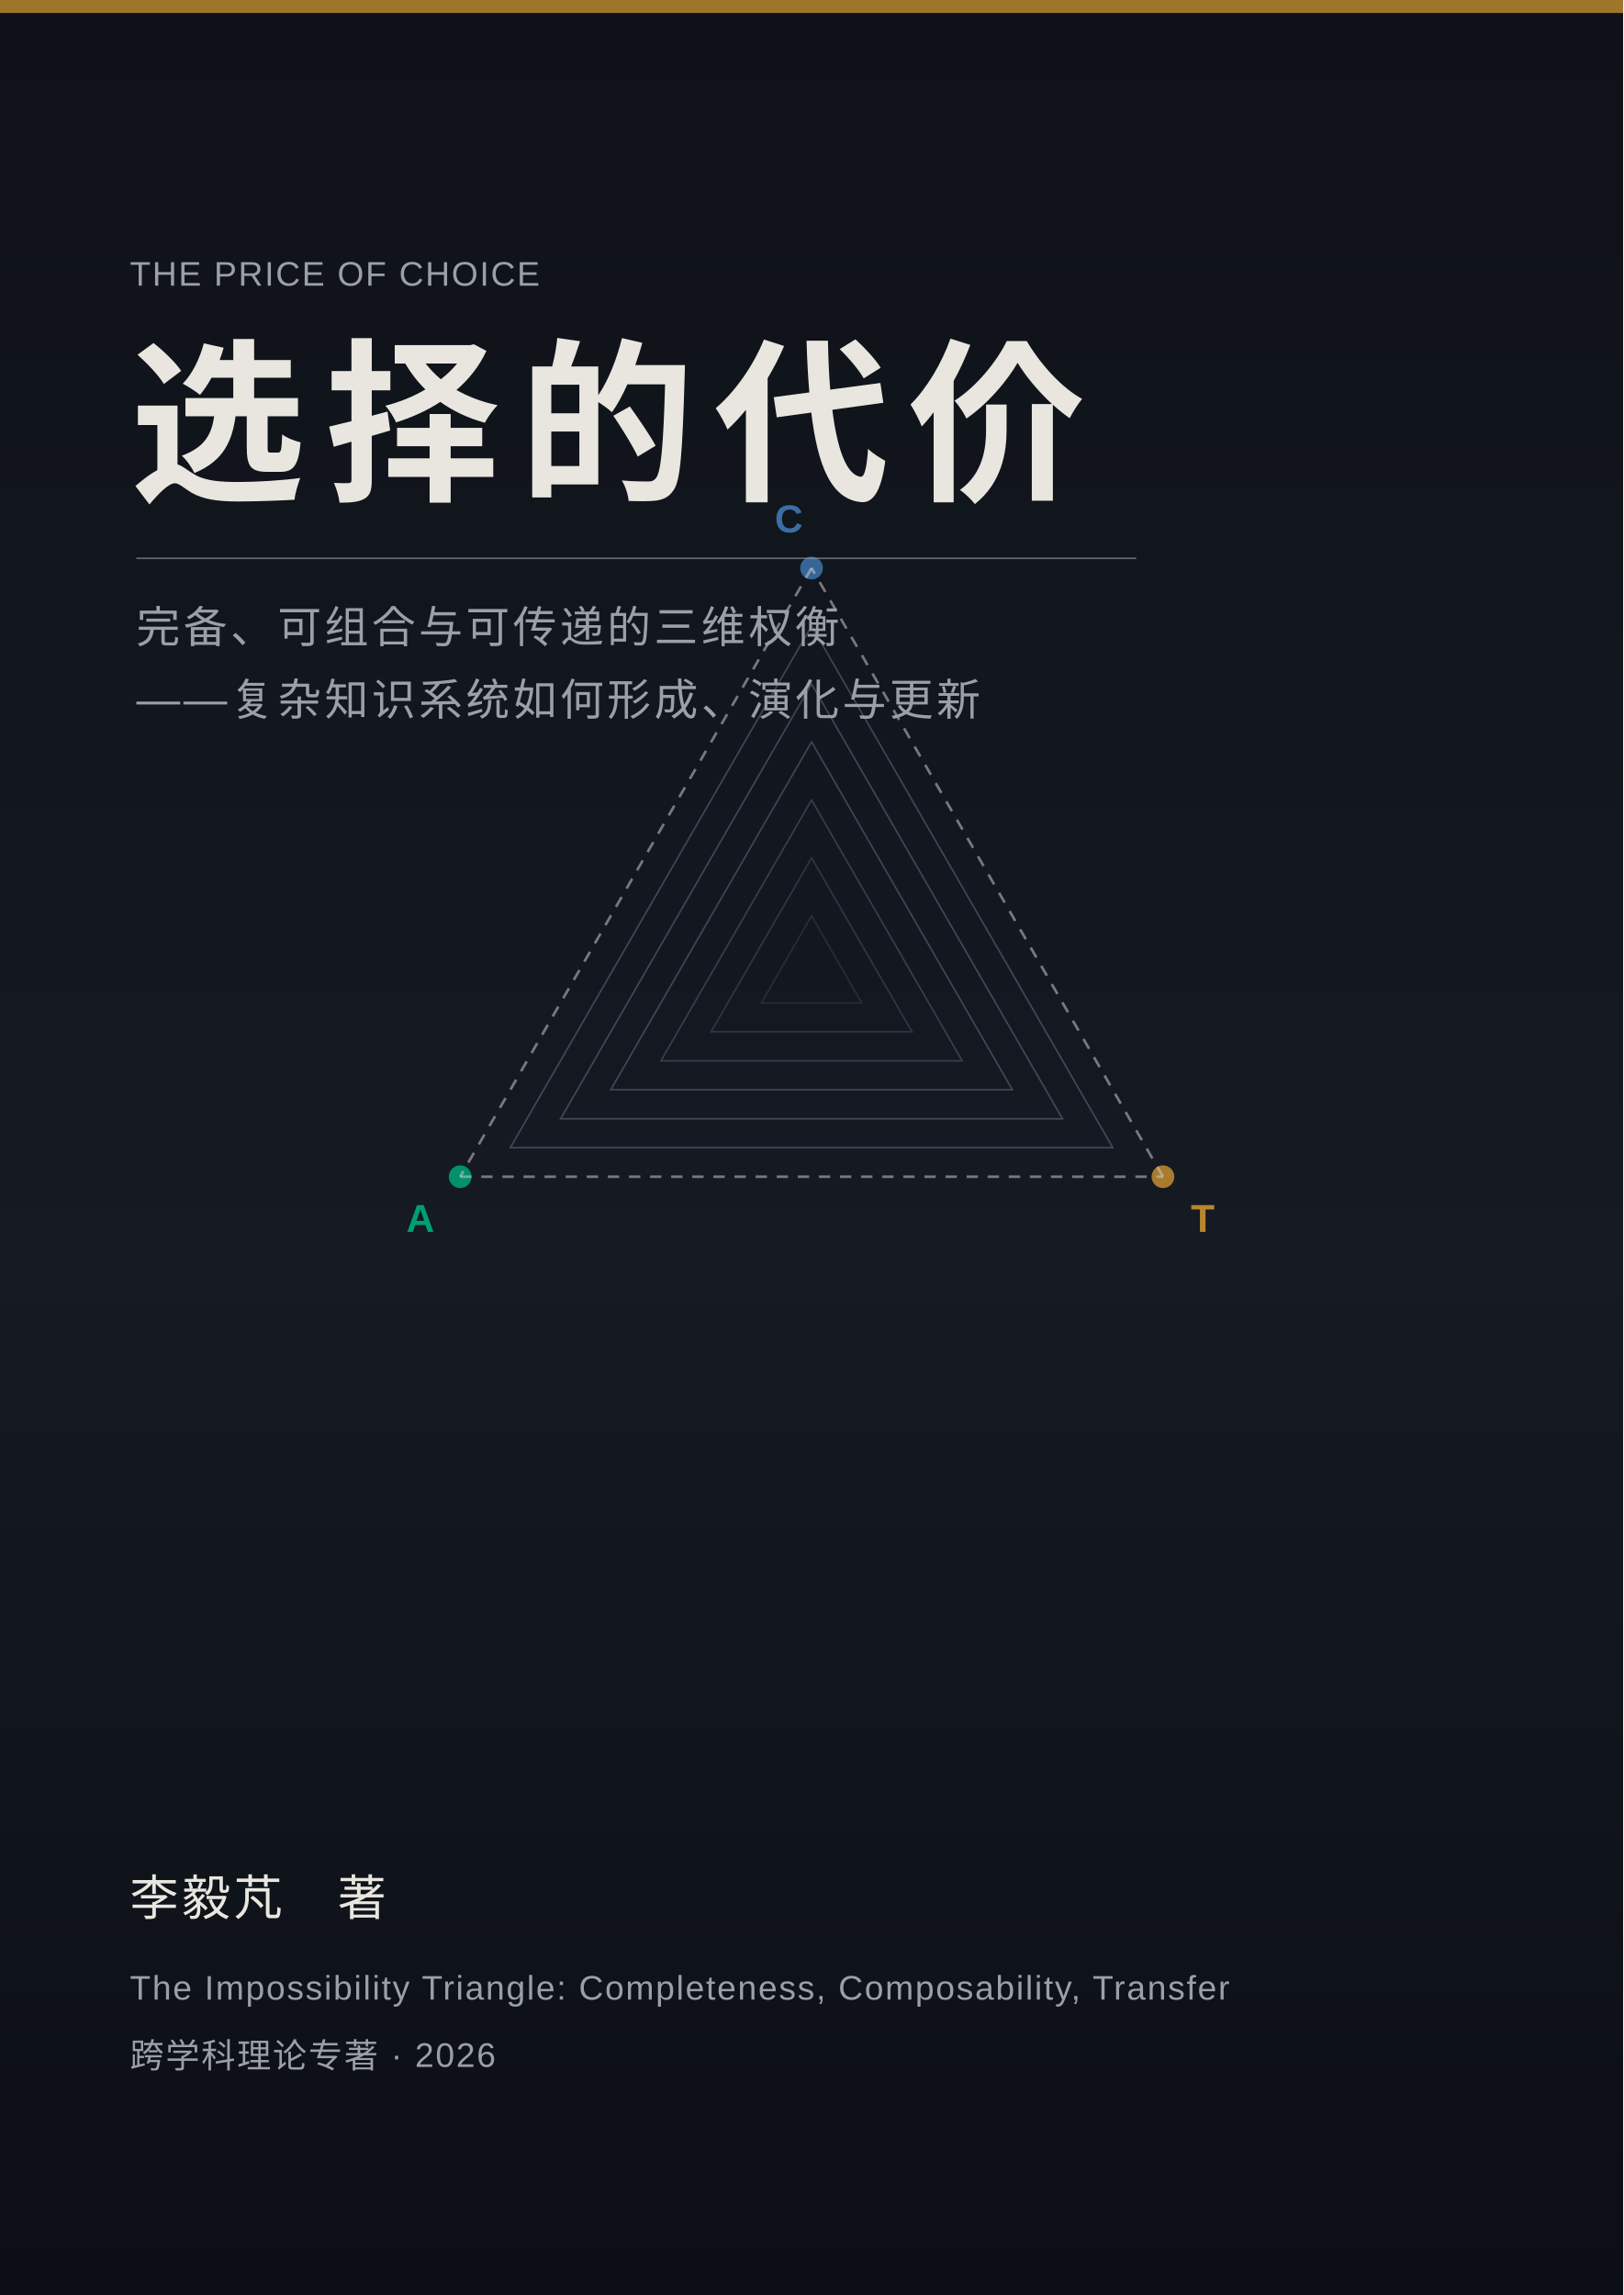
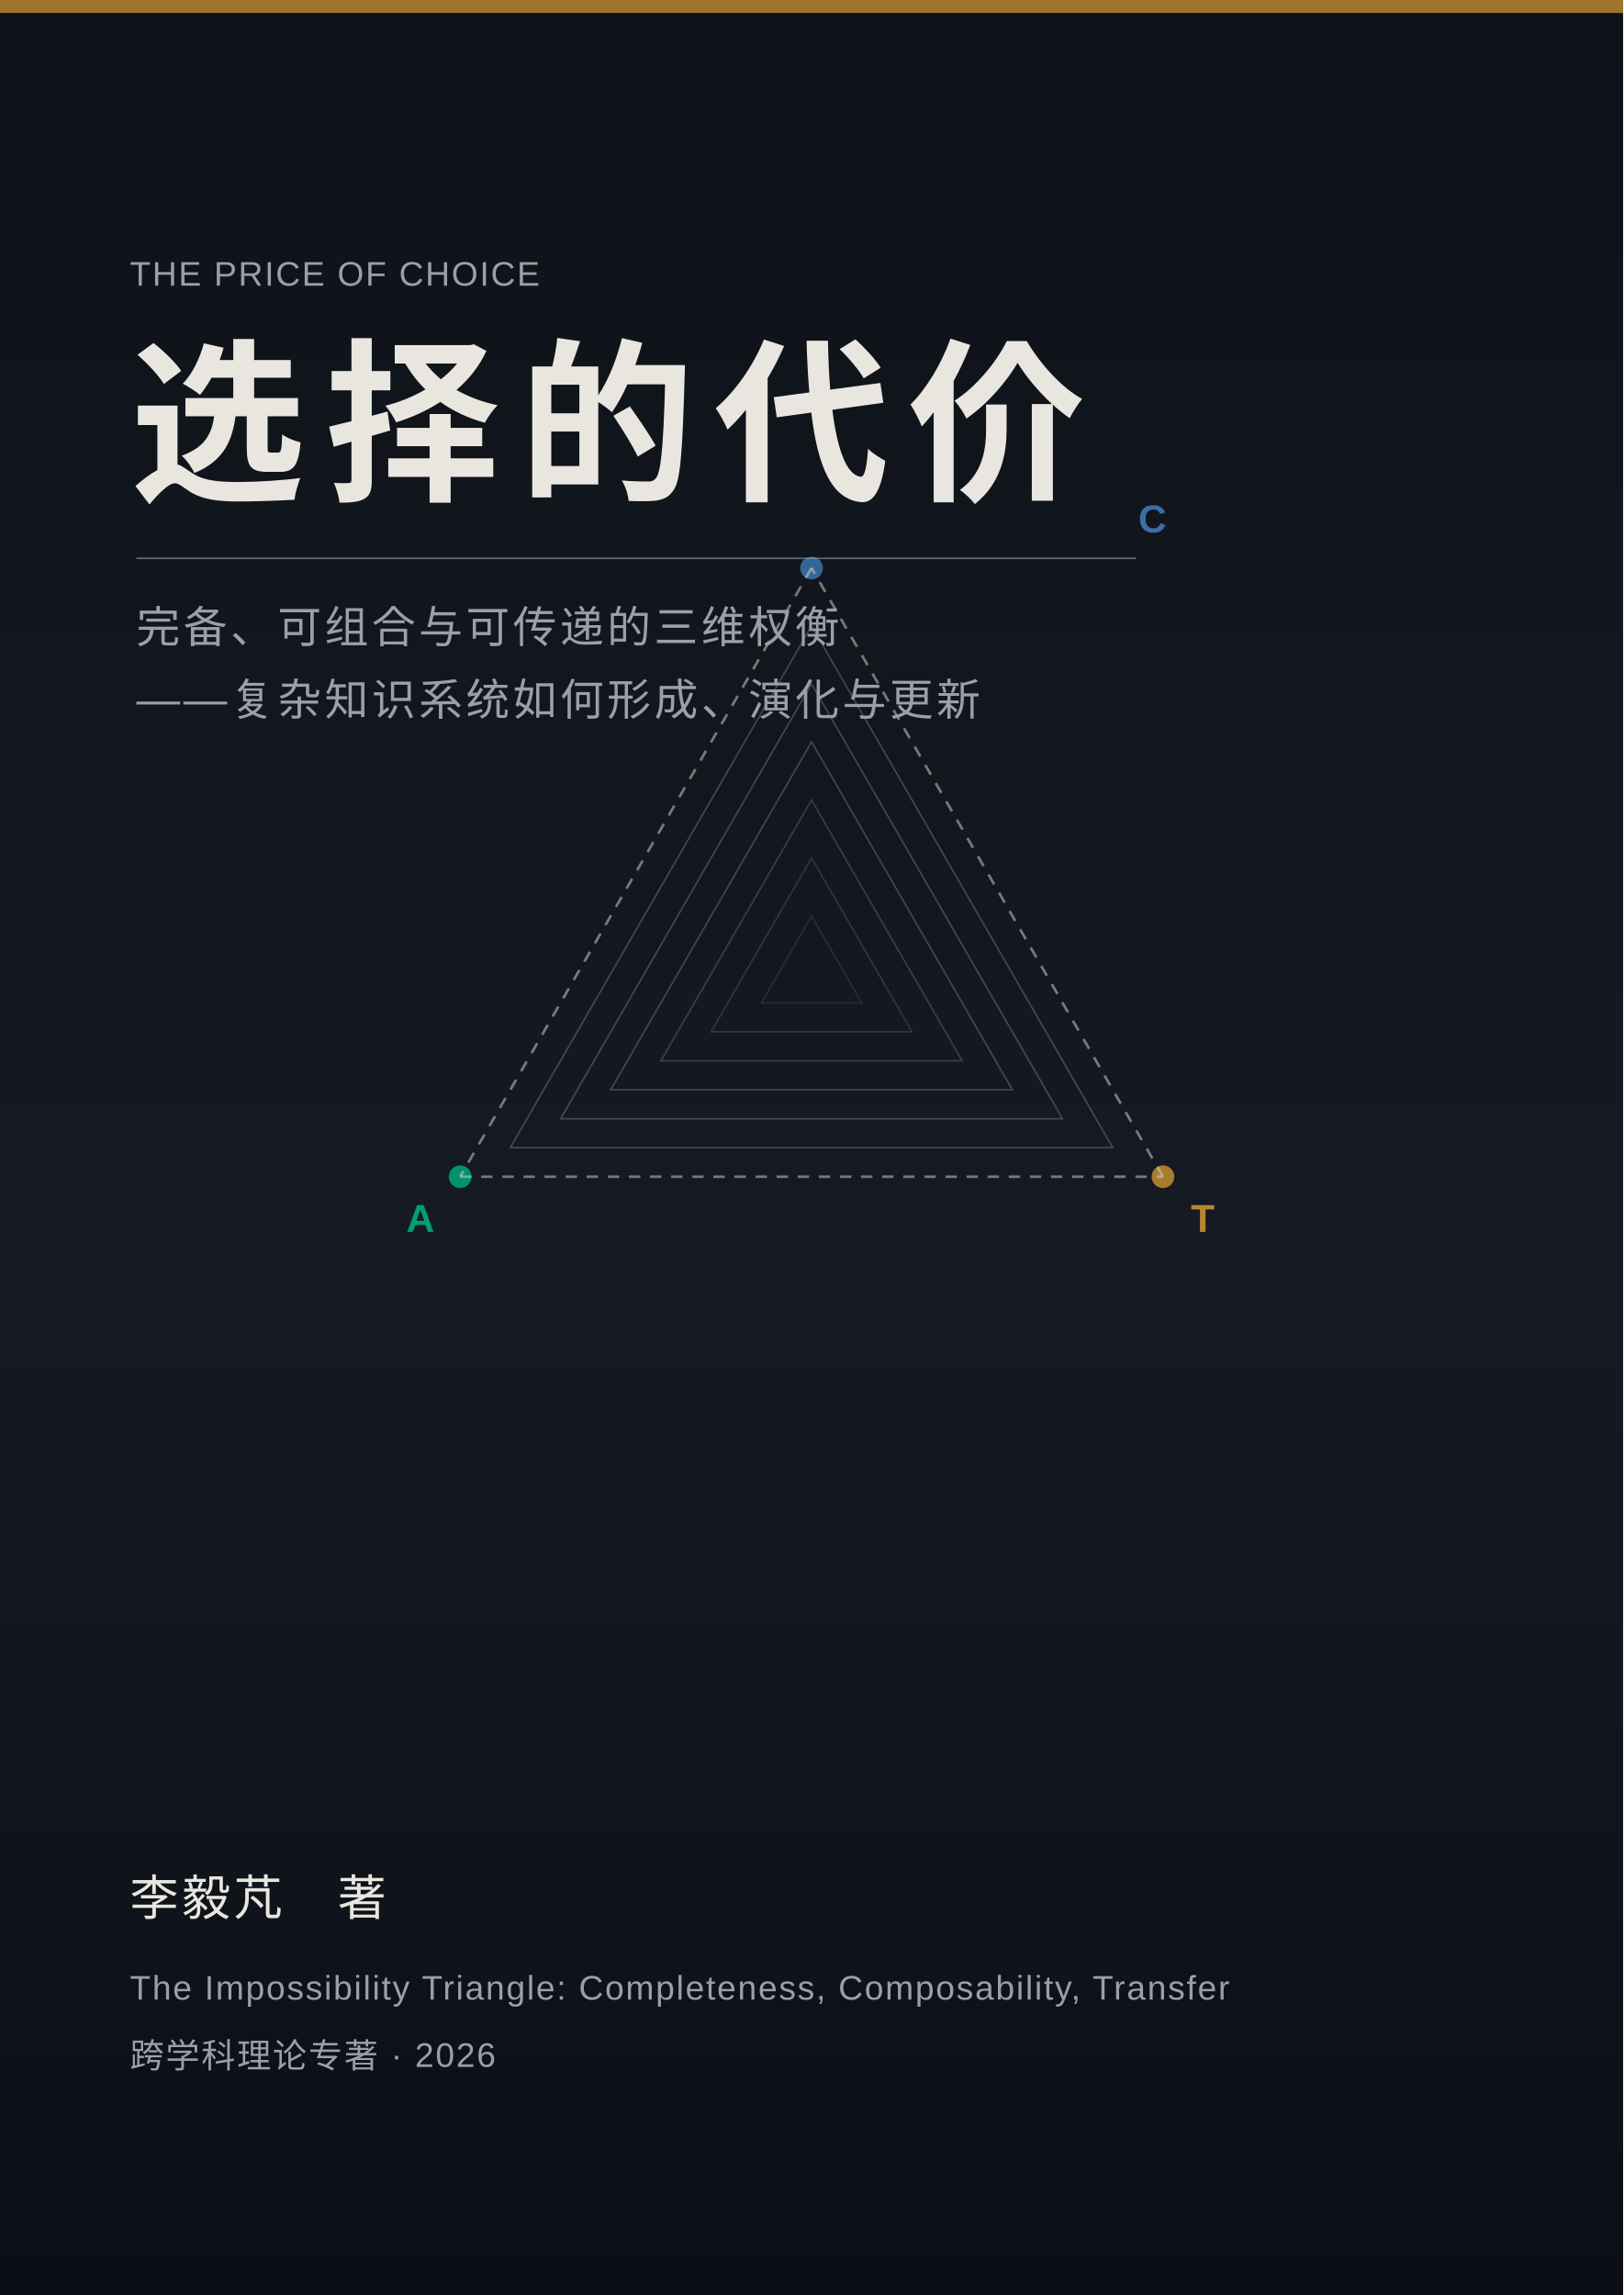
<svg xmlns="http://www.w3.org/2000/svg" viewBox="0 0 1000 1414" width="1000" height="1414">
  <defs>
    <linearGradient id="bg" x1="0" y1="0" x2="0" y2="1">
      <stop offset="0" stop-color="#0e1117" />
      <stop offset="0.55" stop-color="#151a23" />
      <stop offset="1" stop-color="#0b0e14" />
    </linearGradient>
  </defs>
  <rect x="0" y="0" width="1000" height="1414" fill="url(#bg)" />
  <rect x="0" y="0" width="1000" height="8" fill="#b8862f" opacity="0.85" />
  <polygon points="500.0,564.3 469.1,617.9 530.9,617.9" fill="none" stroke="#8fa0b5" stroke-width="1" opacity="0.16" />
  <polygon points="500.0,528.6 438.1,635.7 561.9,635.7" fill="none" stroke="#8fa0b5" stroke-width="1" opacity="0.22" />
  <polygon points="500.0,492.9 407.2,653.6 592.8,653.6" fill="none" stroke="#8fa0b5" stroke-width="1" opacity="0.28" />
  <polygon points="500.0,457.1 376.3,671.4 623.7,671.4" fill="none" stroke="#8fa0b5" stroke-width="1" opacity="0.34" />
  <polygon points="500.0,421.4 345.4,689.3 654.6,689.3" fill="none" stroke="#8fa0b5" stroke-width="1" opacity="0.35" />
  <polygon points="500.0,385.7 314.4,707.1 685.6,707.1" fill="none" stroke="#8fa0b5" stroke-width="1" opacity="0.35" />
  <circle cx="500.0" cy="350.0" r="7" fill="#3a6ea5" opacity="0.9" />
  <circle cx="283.5" cy="725.0" r="7" fill="#009E73" opacity="0.9" />
  <circle cx="716.5" cy="725.0" r="7" fill="#b8862f" opacity="0.9" />
  <line x1="500.0" y1="350.0" x2="283.5" y2="725.0" stroke="#c9c9c9" stroke-width="1.6" opacity="0.55" stroke-dasharray="7,6" />
  <line x1="283.5" y1="725.0" x2="716.5" y2="725.0" stroke="#c9c9c9" stroke-width="1.6" opacity="0.55" stroke-dasharray="7,6" />
  <line x1="716.5" y1="725.0" x2="500.0" y2="350.0" stroke="#c9c9c9" stroke-width="1.6" opacity="0.55" stroke-dasharray="7,6" />
  <style>
text{font-family:'Microsoft YaHei','SimHei',Arial,sans-serif;}
.ttl{font-size:108px;font-weight:700;letter-spacing:12px;fill:#e8e6df;}
.sub{font-size:27px;fill:#9aa0a6;letter-spacing:2px;}
.eng{font-size:21px;fill:#9aa0a6;letter-spacing:1px;}
.au{font-size:30px;fill:#e8e6df;letter-spacing:2px;}
.rule{stroke:#9aa0a6;stroke-width:1;opacity:0.6;}
.lab{font-size:24px;font-weight:700;}
</style>
  <text x="80" y="176" class="eng">THE PRICE OF CHOICE</text>
  <text x="80" y="300" class="ttl">选择的代价</text>
  <line x1="84" y1="344" x2="700" y2="344" class="rule" />
  <text x="84" y="396" class="sub">完备、可组合与可传递的三维权衡</text>
  <text x="84" y="440" class="sub">——复杂知识系统如何形成、演化与更新</text>
-   <text x="486" y="328" class="lab" fill="#3a6ea5" text-anchor="middle">C</text>
+   <text x="710" y="328" class="lab" fill="#3a6ea5" text-anchor="middle">C</text>
  <text x="259" y="759" class="lab" fill="#009E73" text-anchor="middle">A</text>
  <text x="741" y="759" class="lab" fill="#b8862f" text-anchor="middle">T</text>
  <text x="80" y="1180" class="au">李毅芃　著</text>
  <text x="80" y="1232" class="eng">The Impossibility Triangle: Completeness, Composability, Transfer</text>
  <text x="80" y="1274" class="eng">跨学科理论专著 · 2026</text>
</svg>
